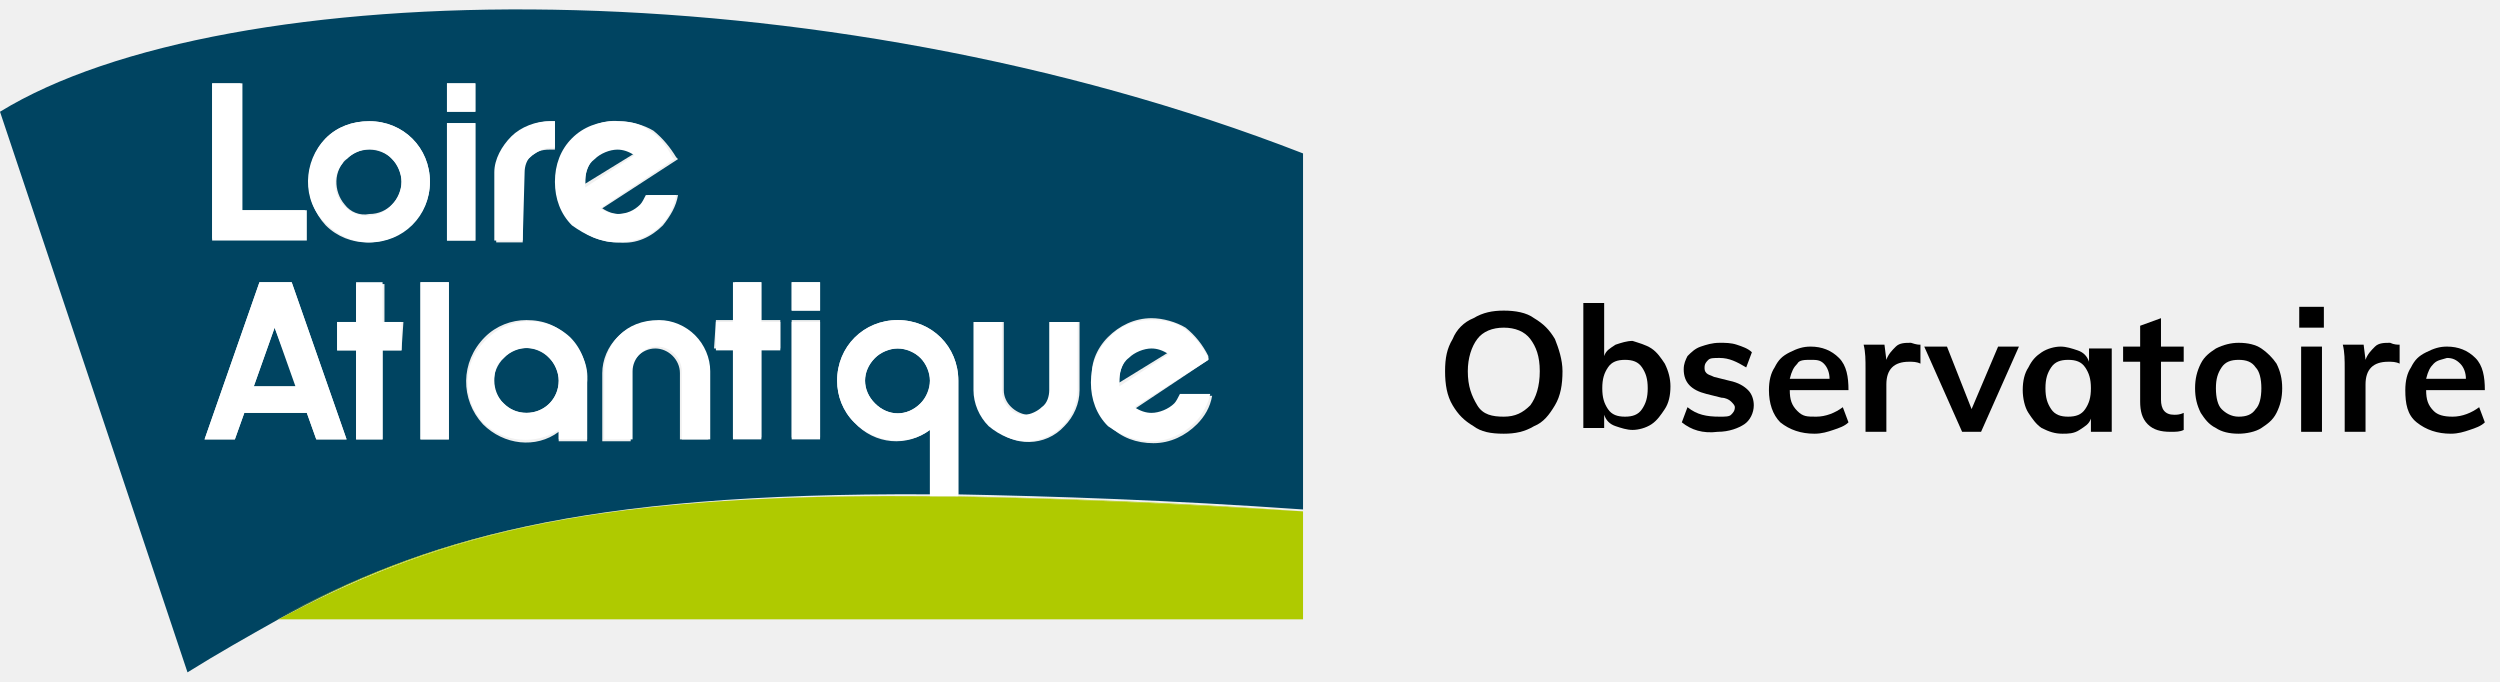
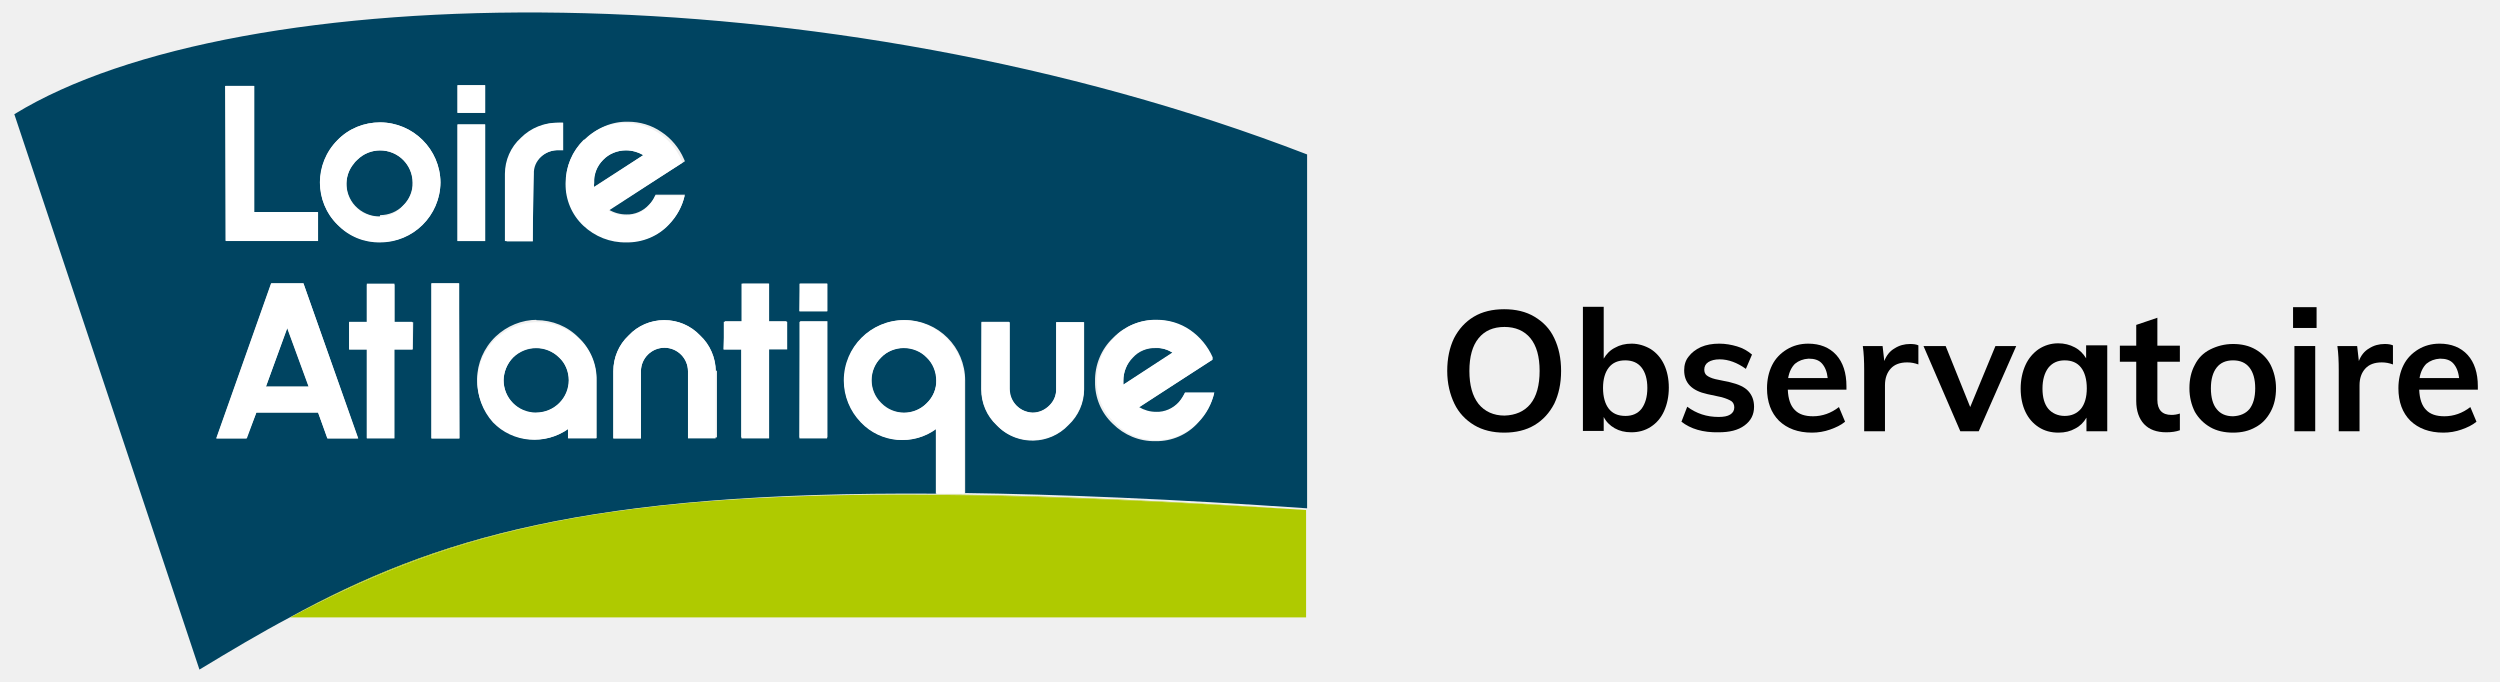
- <svg xmlns="http://www.w3.org/2000/svg" version="1.1" id="calques" x="0px" y="0px" viewBox="0 0 132 36" style="enable-background:new 0 0 132 36;" xml:space="preserve">
+ <svg xmlns="http://www.w3.org/2000/svg" version="1.1" id="calques" x="0px" y="0px" viewBox="0 0 733.3 200" style="enable-background:new 0 0 733.3 200;" xml:space="preserve">
  <style type="text/css">
	.st0{enable-background:new    ;}
	.st1{fill:#004461;}
	.st2{fill:#AFCA00;}
	.st3{fill:#FFFFFF;}
</style>
  <g id="Handicap">
    <g class="st0">
-       <path d="M77.8,22.5c-0.5-0.3-0.8-0.6-1.1-1.1s-0.4-1.1-0.4-1.8c0-0.7,0.1-1.2,0.4-1.7c0.2-0.5,0.6-0.9,1.1-1.1    c0.5-0.3,1-0.4,1.6-0.4s1.2,0.1,1.6,0.4c0.5,0.3,0.8,0.6,1.1,1.1c0.2,0.5,0.4,1.1,0.4,1.7c0,0.7-0.1,1.3-0.4,1.8s-0.6,0.9-1.1,1.1    c-0.5,0.3-1,0.4-1.6,0.4C78.7,22.9,78.2,22.8,77.8,22.5z M80.8,21.4c0.3-0.4,0.5-1,0.5-1.8c0-0.8-0.2-1.3-0.5-1.7    c-0.3-0.4-0.8-0.6-1.4-0.6c-0.6,0-1.1,0.2-1.4,0.6s-0.5,1-0.5,1.7c0,0.8,0.2,1.3,0.5,1.8s0.8,0.6,1.4,0.6    C80,22,80.4,21.8,80.8,21.4z" />
-       <path d="M87.2,18.4c0.3,0.2,0.5,0.5,0.7,0.8c0.2,0.4,0.3,0.8,0.3,1.2c0,0.5-0.1,0.9-0.3,1.2s-0.4,0.6-0.7,0.8    c-0.3,0.2-0.7,0.3-1,0.3c-0.3,0-0.6-0.1-0.9-0.2s-0.5-0.3-0.6-0.6v0.7h-1.1v-6.6h1.1v2.8c0.1-0.3,0.3-0.4,0.6-0.6    c0.3-0.1,0.6-0.2,0.9-0.2C86.5,18.1,86.9,18.2,87.2,18.4z M86.7,21.6c0.2-0.3,0.3-0.6,0.3-1.1c0-0.5-0.1-0.8-0.3-1.1    c-0.2-0.3-0.5-0.4-0.9-0.4s-0.7,0.1-0.9,0.4c-0.2,0.3-0.3,0.6-0.3,1.1c0,0.5,0.1,0.8,0.3,1.1c0.2,0.3,0.5,0.4,0.9,0.4    C86.2,22,86.5,21.9,86.7,21.6z" />
-       <path d="M88.8,22.3l0.3-0.8c0.5,0.4,1,0.5,1.7,0.5c0.3,0,0.5,0,0.6-0.1c0.1-0.1,0.2-0.2,0.2-0.4c0-0.1-0.1-0.2-0.2-0.3    c-0.1-0.1-0.3-0.2-0.5-0.2l-0.8-0.2c-0.8-0.2-1.2-0.6-1.2-1.3c0-0.3,0.1-0.5,0.2-0.7c0.2-0.2,0.4-0.4,0.7-0.5    c0.3-0.1,0.6-0.2,1-0.2c0.3,0,0.6,0,0.9,0.1c0.3,0.1,0.6,0.2,0.8,0.4l-0.3,0.8c-0.5-0.3-0.9-0.5-1.4-0.5c-0.3,0-0.5,0-0.6,0.1    c-0.1,0.1-0.2,0.2-0.2,0.4c0,0.1,0,0.2,0.1,0.3s0.2,0.1,0.4,0.2l0.8,0.2c0.5,0.1,0.8,0.3,1,0.5s0.3,0.5,0.3,0.8    c0,0.4-0.2,0.8-0.5,1s-0.8,0.4-1.4,0.4C89.9,22.9,89.3,22.7,88.8,22.3z" />
-       <path d="M97.6,20.6h-3.1c0,0.5,0.1,0.8,0.4,1.1s0.5,0.3,1,0.3c0.5,0,1-0.2,1.4-0.5l0.3,0.8c-0.2,0.2-0.5,0.3-0.8,0.4    c-0.3,0.1-0.6,0.2-1,0.2c-0.7,0-1.3-0.2-1.8-0.6c-0.4-0.4-0.6-1-0.6-1.7c0-0.5,0.1-0.9,0.3-1.2c0.2-0.4,0.4-0.6,0.8-0.8    s0.7-0.3,1.1-0.3c0.6,0,1.1,0.2,1.5,0.6c0.4,0.4,0.5,1,0.5,1.7V20.6z M94.9,19.2c-0.2,0.2-0.3,0.4-0.4,0.8h2.1    c0-0.3-0.1-0.6-0.3-0.8C96.1,19,95.9,19,95.6,19S95,19,94.9,19.2z" />
+       <path d="M432.4,124.7c-2.5-1.5-4.5-3.6-5.8-6.3s-2.1-5.9-2.1-9.6c0-3.7,0.7-6.9,2-9.6c1.4-2.7,3.3-4.8,5.8-6.3    c2.5-1.5,5.5-2.2,8.9-2.2c3.4,0,6.4,0.7,8.9,2.2c2.5,1.5,4.5,3.5,5.8,6.3c1.3,2.7,2,5.9,2,9.6c0,3.7-0.7,6.9-2,9.6    c-1.4,2.7-3.3,4.8-5.8,6.3c-2.5,1.5-5.5,2.2-8.9,2.2C437.9,126.9,434.9,126.2,432.4,124.7z M448.9,118.5c1.8-2.2,2.7-5.5,2.7-9.7    c0-4.2-0.9-7.4-2.7-9.6c-1.8-2.2-4.4-3.3-7.6-3.3c-3.3,0-5.8,1.1-7.6,3.3c-1.8,2.2-2.7,5.4-2.7,9.6c0,4.2,0.9,7.4,2.7,9.7    c1.8,2.2,4.4,3.4,7.6,3.4C444.5,121.8,447.1,120.7,448.9,118.5z" />
+       <path d="M484.2,102.4c1.7,1.1,3,2.6,3.9,4.5c0.9,1.9,1.4,4.2,1.4,6.8s-0.5,4.9-1.4,6.9c-0.9,2-2.2,3.5-3.9,4.6    c-1.7,1.1-3.6,1.6-5.7,1.6c-1.9,0-3.5-0.4-4.9-1.2c-1.4-0.8-2.5-1.9-3.2-3.3v4.1h-6.1V90h6.1v15.2c0.8-1.4,1.9-2.5,3.3-3.2    c1.4-0.8,3-1.2,4.9-1.2C480.6,100.8,482.5,101.4,484.2,102.4z M481.5,119.9c1.1-1.5,1.7-3.5,1.7-6.1c0-2.6-0.6-4.6-1.7-6    s-2.7-2.1-4.8-2.1c-2.1,0-3.7,0.7-4.8,2.1c-1.1,1.4-1.7,3.4-1.7,6c0,2.6,0.6,4.7,1.7,6.1s2.7,2.1,4.9,2.1    C478.8,122,480.4,121.3,481.5,119.9z" />
+       <path d="M493.2,123.7l1.7-4.4c2.7,2,5.7,3,9.2,3c1.5,0,2.6-0.2,3.4-0.7c0.8-0.5,1.2-1.2,1.2-2.1c0-0.8-0.3-1.4-0.8-1.8    c-0.6-0.4-1.5-0.8-2.9-1.2l-4.2-0.9c-4.6-1-6.8-3.3-6.8-7c0-1.5,0.4-2.9,1.3-4c0.9-1.2,2.1-2.1,3.6-2.8c1.6-0.7,3.4-1,5.4-1    c1.8,0,3.5,0.3,5.2,0.8c1.7,0.5,3.1,1.3,4.4,2.4l-1.8,4.2c-2.5-1.8-5.1-2.8-7.7-2.8c-1.4,0-2.5,0.3-3.3,0.8    c-0.8,0.5-1.2,1.3-1.2,2.2c0,0.7,0.2,1.3,0.7,1.7c0.5,0.4,1.3,0.8,2.5,1.1l4.3,0.9c2.5,0.6,4.3,1.4,5.4,2.6    c1.1,1.2,1.7,2.7,1.7,4.6c0,2.3-0.9,4.1-2.8,5.5c-1.9,1.4-4.4,2-7.6,2C499.5,126.9,495.9,125.8,493.2,123.7z" />
+       <path d="M541.6,114.3h-17.2c0.1,2.7,0.8,4.7,2,5.9c1.2,1.3,3,1.9,5.4,1.9c2.7,0,5.3-0.9,7.6-2.7l1.8,4.3c-1.2,1-2.7,1.7-4.4,2.3    c-1.7,0.6-3.5,0.9-5.3,0.9c-4.1,0-7.3-1.2-9.7-3.5c-2.3-2.3-3.5-5.5-3.5-9.5c0-2.5,0.5-4.8,1.5-6.8c1-2,2.5-3.5,4.3-4.6    c1.8-1.1,3.9-1.7,6.3-1.7c3.4,0,6.2,1.1,8.2,3.3c2,2.2,3,5.3,3,9.2V114.3z M526.5,106.7c-1,1-1.7,2.4-2,4.2h11.6    c-0.2-1.9-0.8-3.3-1.7-4.3c-0.9-1-2.2-1.4-3.9-1.4C528.9,105.3,527.6,105.8,526.5,106.7z" />
    </g>
    <g class="st0">
-       <path d="M101.4,18.2l0,1c-0.2-0.1-0.4-0.1-0.6-0.1c-0.4,0-0.7,0.1-0.9,0.3c-0.2,0.2-0.3,0.5-0.3,0.9v2.5h-1.1v-3.3    c0-0.5,0-0.9-0.1-1.3h1.1l0.1,0.8c0.1-0.3,0.3-0.5,0.5-0.7c0.2-0.2,0.5-0.2,0.8-0.2C101.2,18.2,101.3,18.2,101.4,18.2z" />
+       <path d="M562.7,101.3l0,5.6c-1.1-0.4-2.1-0.6-3.3-0.6c-2.1,0-3.7,0.6-4.8,1.8c-1.1,1.2-1.7,2.8-1.7,4.9v13.5h-6.1v-17.9    c0-2.6-0.1-5-0.4-7.1h5.8l0.5,4.4c0.6-1.6,1.6-2.9,3-3.7c1.4-0.9,2.9-1.3,4.6-1.3C561.2,100.9,562.1,101,562.7,101.3z" />
    </g>
    <g class="st0">
-       <path d="M105.5,18.3h1.1l-2,4.5h-1l-2-4.5h1.2l1.3,3.3L105.5,18.3z" />
+       <path d="M585.3,101.5h6.1l-11,25H575l-10.8-25h6.5l7.2,17.9L585.3,101.5z" />
    </g>
    <g class="st0">
-       <path d="M111.5,18.3v4.5h-1.1v-0.7c-0.1,0.3-0.3,0.4-0.6,0.6s-0.6,0.2-0.9,0.2c-0.4,0-0.7-0.1-1.1-0.3c-0.3-0.2-0.5-0.5-0.7-0.8    s-0.3-0.8-0.3-1.2c0-0.5,0.1-0.9,0.3-1.2c0.2-0.4,0.4-0.6,0.7-0.8c0.3-0.2,0.7-0.3,1-0.3c0.3,0,0.6,0.1,0.9,0.2    c0.3,0.1,0.5,0.3,0.6,0.6v-0.7H111.5z M110.1,21.6c0.2-0.3,0.3-0.6,0.3-1.1c0-0.5-0.1-0.8-0.3-1.1c-0.2-0.3-0.5-0.4-0.9-0.4    c-0.4,0-0.7,0.1-0.9,0.4c-0.2,0.3-0.3,0.6-0.3,1.1c0,0.5,0.1,0.8,0.3,1.1c0.2,0.3,0.5,0.4,0.9,0.4C109.6,22,109.9,21.9,110.1,21.6    z" />
-       <path d="M114.1,19.1v2c0,0.5,0.2,0.8,0.7,0.8c0.1,0,0.3,0,0.5-0.1v0.9c-0.2,0.1-0.4,0.1-0.7,0.1c-0.5,0-0.9-0.1-1.2-0.4    c-0.3-0.3-0.4-0.7-0.4-1.2v-2.1h-0.9v-0.8h0.9v-1.1l1.1-0.4v1.5h1.2v0.8H114.1z" />
-       <path d="M117,22.6c-0.4-0.2-0.6-0.5-0.8-0.8c-0.2-0.4-0.3-0.8-0.3-1.3s0.1-0.9,0.3-1.3c0.2-0.4,0.5-0.6,0.8-0.8    c0.4-0.2,0.8-0.3,1.2-0.3c0.5,0,0.9,0.1,1.2,0.3c0.3,0.2,0.6,0.5,0.8,0.8c0.2,0.4,0.3,0.8,0.3,1.3s-0.1,0.9-0.3,1.3    c-0.2,0.4-0.5,0.6-0.8,0.8c-0.3,0.2-0.8,0.3-1.2,0.3C117.7,22.9,117.3,22.8,117,22.6z M119.1,21.6c0.2-0.2,0.3-0.6,0.3-1.1    c0-0.5-0.1-0.9-0.3-1.1c-0.2-0.3-0.5-0.4-0.9-0.4c-0.4,0-0.7,0.1-0.9,0.4c-0.2,0.3-0.3,0.6-0.3,1.1c0,0.5,0.1,0.9,0.3,1.1    c0.2,0.2,0.5,0.4,0.9,0.4C118.6,22,118.9,21.9,119.1,21.6z" />
-       <path d="M121.4,16.2h1.3v1.1h-1.3V16.2z M121.5,22.8v-4.5h1.1v4.5H121.5z" />
+       <path d="M618.1,101.5v25H612v-4c-0.8,1.4-1.9,2.5-3.3,3.2c-1.4,0.8-3,1.2-4.9,1.2c-2.2,0-4.1-0.5-5.8-1.6c-1.7-1.1-3-2.6-3.9-4.5    c-0.9-1.9-1.4-4.2-1.4-6.8s0.5-4.9,1.4-6.9c0.9-2,2.3-3.6,3.9-4.7c1.7-1.1,3.6-1.7,5.7-1.7c1.8,0,3.4,0.4,4.9,1.2s2.5,1.9,3.3,3.2    v-3.8H618.1z M610.4,119.9c1.1-1.4,1.7-3.4,1.7-6c0-2.6-0.6-4.7-1.7-6.1c-1.1-1.4-2.7-2.1-4.8-2.1c-2,0-3.6,0.7-4.8,2.2    c-1.1,1.5-1.7,3.5-1.7,6.1c0,2.6,0.6,4.6,1.7,5.9s2.8,2.1,4.8,2.1C607.6,122,609.2,121.3,610.4,119.9z" />
+       <path d="M632.8,106.1v11.2c0,2.9,1.4,4.4,4.1,4.4c0.8,0,1.6-0.1,2.5-0.4v4.9c-1.1,0.4-2.4,0.6-4,0.6c-2.8,0-5-0.8-6.5-2.4    c-1.5-1.6-2.3-3.9-2.3-6.8v-11.5h-4.8v-4.7h4.8v-6.1l6.2-2.1v8.2h6.6v4.7H632.8z" />
+       <path d="M648.3,125.3c-1.9-1.1-3.4-2.6-4.5-4.5c-1-2-1.6-4.3-1.6-6.9c0-2.6,0.5-4.9,1.6-6.9c1-2,2.5-3.5,4.5-4.5s4.2-1.6,6.7-1.6    c2.5,0,4.7,0.5,6.6,1.6s3.4,2.6,4.4,4.5c1,2,1.6,4.3,1.6,6.9c0,2.6-0.5,4.9-1.6,6.9s-2.5,3.5-4.4,4.5c-1.9,1.1-4.1,1.6-6.6,1.6    C652.5,126.9,650.2,126.4,648.3,125.3z M659.8,120c1.1-1.4,1.7-3.4,1.7-6.1c0-2.7-0.6-4.7-1.7-6.1c-1.1-1.4-2.7-2.1-4.8-2.1    c-2.1,0-3.7,0.7-4.8,2.1c-1.1,1.4-1.7,3.4-1.7,6.1c0,2.7,0.6,4.8,1.7,6.1c1.1,1.4,2.7,2.1,4.8,2.1    C657.1,122,658.7,121.3,659.8,120z" />
+       <path d="M672.6,90.1h6.9v6.1h-6.9V90.1z M673,126.5v-25h6.1v25H673z" />
    </g>
    <g class="st0">
-       <path d="M126.7,18.2l0,1c-0.2-0.1-0.4-0.1-0.6-0.1c-0.4,0-0.7,0.1-0.9,0.3c-0.2,0.2-0.3,0.5-0.3,0.9v2.5h-1.1v-3.3    c0-0.5,0-0.9-0.1-1.3h1.1l0.1,0.8c0.1-0.3,0.3-0.5,0.5-0.7s0.5-0.2,0.8-0.2C126.4,18.2,126.6,18.2,126.7,18.2z" />
+       <path d="M701.9,101.3l0,5.6c-1.1-0.4-2.1-0.6-3.3-0.6c-2.1,0-3.7,0.6-4.8,1.8c-1.1,1.2-1.7,2.8-1.7,4.9v13.5h-6.1v-17.9    c0-2.6-0.1-5-0.4-7.1h5.8l0.5,4.4c0.6-1.6,1.6-2.9,3-3.7c1.4-0.9,2.9-1.3,4.6-1.3C700.4,100.9,701.2,101,701.9,101.3z" />
    </g>
    <g class="st0">
-       <path d="M131.2,20.6h-3.1c0,0.5,0.1,0.8,0.4,1.1c0.2,0.2,0.5,0.3,1,0.3c0.5,0,1-0.2,1.4-0.5l0.3,0.8c-0.2,0.2-0.5,0.3-0.8,0.4    c-0.3,0.1-0.6,0.2-1,0.2c-0.7,0-1.3-0.2-1.8-0.6s-0.6-1-0.6-1.7c0-0.5,0.1-0.9,0.3-1.2c0.2-0.4,0.4-0.6,0.8-0.8s0.7-0.3,1.1-0.3    c0.6,0,1.1,0.2,1.5,0.6c0.4,0.4,0.5,1,0.5,1.7V20.6z M128.5,19.2c-0.2,0.2-0.3,0.4-0.4,0.8h2.1c0-0.3-0.1-0.6-0.3-0.8    s-0.4-0.3-0.7-0.3C128.9,19,128.7,19,128.5,19.2z" />
+       <path d="M726.8,114.3h-17.2c0.1,2.7,0.8,4.7,2,5.9c1.2,1.3,3,1.9,5.4,1.9c2.7,0,5.3-0.9,7.6-2.7l1.8,4.3c-1.2,1-2.7,1.7-4.4,2.3    c-1.7,0.6-3.5,0.9-5.3,0.9c-4.1,0-7.3-1.2-9.7-3.5c-2.3-2.3-3.5-5.5-3.5-9.5c0-2.5,0.5-4.8,1.5-6.8c1-2,2.5-3.5,4.3-4.6    c1.8-1.1,3.9-1.7,6.3-1.7c3.4,0,6.2,1.1,8.2,3.3c2,2.2,3,5.3,3,9.2V114.3z M711.7,106.7c-1,1-1.7,2.4-2,4.2h11.6    c-0.2-1.9-0.8-3.3-1.7-4.3c-0.9-1-2.2-1.4-3.9-1.4C714.1,105.3,712.8,105.8,711.7,106.7z" />
    </g>
  </g>
-   <path class="st1" d="M33.5,8.1c-0.3-0.2-0.6-0.3-0.9-0.3c-0.5,0-0.9,0.2-1.2,0.5c-0.3,0.3-0.5,0.8-0.5,1.2c0,0.1,0,0.1,0,0.2  L33.5,8.1z" />
-   <path class="st1" d="M61.7,18.6c-0.3-0.2-0.6-0.3-0.9-0.3c-0.5,0-0.9,0.2-1.2,0.5c-0.3,0.3-0.5,0.8-0.5,1.2c0,0.1,0,0.1,0,0.2  L61.7,18.6z" />
-   <path class="st1" d="M19.5,11.3c0.5,0,0.9-0.2,1.2-0.5c0.3-0.3,0.5-0.8,0.5-1.2c0-1-0.8-1.7-1.7-1.7c-0.5,0-0.9,0.2-1.2,0.5  c-0.7,0.6-0.7,1.7-0.1,2.4C18.5,11.2,19,11.4,19.5,11.3L19.5,11.3z" />
-   <path class="st1" d="M47.4,18.4c-0.5,0-0.9,0.2-1.2,0.5c-0.7,0.7-0.7,1.7,0,2.4c0,0,0,0,0,0c0.7,0.7,1.7,0.7,2.4,0c0,0,0,0,0,0  c0.3-0.3,0.5-0.8,0.5-1.2c0-0.5-0.2-0.9-0.5-1.2C48.3,18.6,47.8,18.4,47.4,18.4z" />
-   <path class="st1" d="M27.8,21.8c1,0,1.7-0.8,1.7-1.7c0-0.5-0.2-0.9-0.5-1.2c-0.7-0.7-1.8-0.7-2.4,0c0,0,0,0,0,0  c-0.7,0.7-0.7,1.8,0,2.4C26.9,21.6,27.3,21.8,27.8,21.8L27.8,21.8z" />
-   <path class="st1" d="M49.1,26.1v-3.4c-1.2,0.9-2.9,0.8-4-0.4c-0.6-0.6-0.9-1.4-0.9-2.2c0-1.8,1.4-3.2,3.2-3.2c1.8,0,3.2,1.4,3.2,3.2  v6h-0.2c5.2,0.1,11.3,0.3,18.4,0.8V8.1C43.1-1.9,11.9-1.4,0,5.9l9.9,29.6c1.6-1,3.2-1.9,4.8-2.8l0,0C22.4,28.5,30.5,26,49.1,26.1z   M58.5,17.8c0.6-0.6,1.4-1,2.3-1c0.6,0,1.3,0.2,1.8,0.5c0.5,0.4,0.9,0.9,1.2,1.5V19l-3.9,2.6c0.3,0.2,0.6,0.3,0.9,0.3  c0.5,0,0.9-0.2,1.3-0.5c0.1-0.2,0.2-0.3,0.3-0.5h1.6c-0.1,0.6-0.4,1.1-0.8,1.5c-0.6,0.6-1.4,1-2.3,1c-0.9,0-1.7-0.3-2.3-0.9  c-0.6-0.6-1-1.4-0.9-2.3C57.5,19.3,57.9,18.4,58.5,17.8z M51.5,17H53v3.6c0,0.7,0.6,1.2,1.2,1.3c0.3,0,0.7-0.1,0.9-0.4  c0.2-0.2,0.4-0.5,0.4-0.9V17H57v3.6c0,0.7-0.3,1.4-0.8,1.9c-1,1.1-2.7,1.1-3.7,0.1c0,0-0.1-0.1-0.1-0.1c-0.5-0.5-0.8-1.2-0.8-1.9  L51.5,17z M21.2,18.5h-1v4.7h-1.4v-4.7h-1V17h1v-2h1.5v2h1L21.2,18.5z M23.7,23.2h-1.5v-8.3h1.5L23.7,23.2z M41.8,14.9h1.5v1.5h-1.5  L41.8,14.9z M41.8,16.9h1.5v6.2h-1.5L41.8,16.9z M37.8,16.9h1v-2h1.4v2h1v1.5h-1v4.7h-1.5v-4.7h-1L37.8,16.9z M37.4,19.6v3.6h-1.5  v-3.5c0-0.7-0.6-1.3-1.3-1.3c-0.7,0-1.3,0.6-1.3,1.3l0,0v3.6h-1.5v-3.6c0-0.7,0.3-1.4,0.8-1.9c0.5-0.5,1.2-0.8,1.9-0.8  c0.7,0,1.4,0.3,1.9,0.8C37.1,18.2,37.4,18.9,37.4,19.6L37.4,19.6z M30.4,7.3c0.6-0.6,1.4-1,2.3-0.9c0.6,0,1.3,0.2,1.8,0.5  c0.5,0.4,0.9,0.9,1.2,1.4l0.1,0.1l-4,2.6c0.3,0.2,0.6,0.3,0.9,0.3c0.5,0,0.9-0.2,1.2-0.5c0.1-0.2,0.3-0.3,0.3-0.5h1.6  c-0.1,0.6-0.4,1.1-0.8,1.6c-0.6,0.6-1.4,1-2.3,0.9c-0.9,0-1.7-0.3-2.3-0.9c-0.6-0.6-1-1.4-0.9-2.3c0-0.8,0.3-1.6,0.9-2.2L30.4,7.3z   M26.2,9.1c0-0.7,0.3-1.4,0.9-1.9c0.5-0.5,1.3-0.8,2-0.8h0.2v1.5H29c-0.4,0-0.7,0.1-1,0.4c-0.3,0.2-0.4,0.6-0.4,0.9v3.6h-1.4V9.1z   M27.8,16.9c0.9,0,1.7,0.3,2.3,1c0.6,0.6,1,1.4,0.9,2.3v3.1h-1.5v-0.5c-1.2,0.9-2.9,0.7-4-0.4c-1.2-1.3-1.2-3.3,0.1-4.6  C26.2,17.2,27,16.9,27.8,16.9L27.8,16.9z M23.6,4.4h1.5v1.5h-1.5V4.4z M23.6,6.5h1.5v6.2h-1.5V6.5z M17.2,7.3  c0.6-0.6,1.4-0.9,2.3-0.9c1.8,0,3.2,1.4,3.2,3.2c0,1.8-1.5,3.2-3.3,3.2c-0.8,0-1.6-0.3-2.2-0.9C16,10.6,16,8.6,17.2,7.3  C17.2,7.3,17.2,7.3,17.2,7.3z M11.2,4.4h1.5v6.7h3.4v1.5h-4.9L11.2,4.4z M12.4,23.2h-1.6l2.9-8.3h1.7l2.9,8.3h-1.6l-0.5-1.4h-3.3  L12.4,23.2z" />
-   <polygon class="st1" points="13.4,20.4 15.7,20.4 14.5,17.3 " />
-   <path class="st2" d="M14.7,32.7h54.1V27C37.5,25.1,26.5,26.4,14.7,32.7z" />
-   <path class="st2" d="M68.9,27L68.9,27z" />
-   <path class="st2" d="M68.8,27L68.8,27c-7.1-0.5-13.2-0.7-18.4-0.8h-1.3c-18.6-0.2-26.7,2.3-34.5,6.5l0,0  C26.5,26.4,37.5,25.1,68.8,27z" />
-   <path class="st3" d="M19.5,12.8c1.8,0,3.2-1.4,3.2-3.2c0-1.8-1.4-3.2-3.2-3.2c-0.9,0-1.7,0.3-2.3,0.9c-1.2,1.2-1.3,3.3,0,4.5  c0,0,0,0,0,0C17.8,12.4,18.6,12.8,19.5,12.8z M18.3,8.4c0.7-0.7,1.8-0.7,2.4,0c0.3,0.3,0.5,0.8,0.5,1.2c0,0.5-0.2,0.9-0.5,1.2  c-0.6,0.7-1.7,0.8-2.4,0.2c-0.7-0.6-0.8-1.7-0.2-2.4C18.1,8.5,18.2,8.4,18.3,8.4z" />
-   <rect x="23.6" y="6.5" class="st3" width="1.5" height="6.2" />
-   <path class="st3" d="M27.7,9.1c0-0.3,0.1-0.7,0.4-0.9c0.3-0.2,0.6-0.4,1-0.4h0.2V6.4H29c-0.7,0-1.5,0.3-2,0.8  c-0.5,0.5-0.9,1.2-0.9,1.9v3.6h1.5L27.7,9.1z" />
-   <polygon class="st3" points="20.2,14.9 18.8,14.9 18.8,17 17.8,17 17.8,18.5 18.8,18.5 18.8,23.2 20.2,23.2 20.2,18.5 21.2,18.5   21.2,17 20.2,17 " />
-   <rect x="22.2" y="14.9" class="st3" width="1.5" height="8.3" />
-   <path class="st3" d="M25.5,22.3c1.1,1.1,2.8,1.2,4,0.4v0.5H31v-3.1c0-0.9-0.3-1.7-0.9-2.3c-1.3-1.2-3.3-1.1-4.5,0.2  C24.4,19.2,24.4,21.1,25.5,22.3z M26.6,18.9c0.7-0.7,1.8-0.7,2.4,0c0,0,0,0,0,0c0.3,0.3,0.5,0.8,0.5,1.2c0,1-0.8,1.7-1.7,1.7  c-1,0-1.7-0.8-1.7-1.7C26.1,19.6,26.2,19.2,26.6,18.9z" />
-   <path class="st3" d="M32.7,17.7c-0.5,0.5-0.8,1.2-0.8,1.9v3.6h1.5v-3.6c0-0.7,0.6-1.3,1.3-1.3c0.7,0,1.3,0.6,1.3,1.3l0,0v3.6h1.5  v-3.6c0-0.7-0.3-1.4-0.8-1.9c-0.5-0.5-1.2-0.8-1.9-0.8C33.9,16.9,33.2,17.2,32.7,17.7z" />
-   <polygon class="st3" points="38.7,23.2 40.2,23.2 40.2,18.5 41.2,18.5 41.2,17 40.2,17 40.2,14.9 38.7,14.9 38.7,17 37.8,17   37.8,18.5 38.7,18.5 " />
-   <rect x="41.8" y="17" class="st3" width="1.5" height="6.2" />
-   <rect x="41.8" y="14.9" class="st3" width="1.5" height="1.5" />
-   <path class="st3" d="M50.6,20.1c0-1.8-1.4-3.2-3.2-3.2c-1.8,0-3.2,1.4-3.2,3.2c0,0.8,0.3,1.6,0.9,2.2c1.1,1.1,2.8,1.3,4,0.4v3.5h1.5  V20.1z M48.6,21.3c-0.7,0.7-1.7,0.7-2.4,0c0,0,0,0,0,0c-0.7-0.7-0.7-1.7,0-2.4c0,0,0,0,0,0c0.3-0.3,0.8-0.5,1.2-0.5  c0.5,0,0.9,0.2,1.2,0.5c0.3,0.3,0.5,0.8,0.5,1.2C49.1,20.6,48.9,21,48.6,21.3L48.6,21.3z" />
-   <path class="st3" d="M49.1,26.1L49.1,26.1z" />
-   <path class="st3" d="M54.2,23.3c0.7,0,1.4-0.3,1.9-0.8c0.5-0.5,0.8-1.2,0.8-1.9V17h-1.5v3.6c0,0.3-0.1,0.7-0.4,0.9  c-0.2,0.2-0.6,0.4-0.9,0.4c-0.7,0-1.2-0.6-1.2-1.3V17h-1.5v3.6c0,0.7,0.3,1.4,0.8,1.9C52.8,23,53.5,23.3,54.2,23.3z" />
-   <path class="st3" d="M32.6,12.8c0.9,0,1.7-0.3,2.3-0.9c0.4-0.4,0.7-1,0.8-1.6h-1.6c-0.1,0.2-0.2,0.4-0.3,0.5  c-0.3,0.3-0.7,0.5-1.2,0.5c-0.3,0-0.6-0.1-0.9-0.3l3.9-2.6l-0.1-0.1c-0.3-0.6-0.7-1.1-1.2-1.4c-0.5-0.4-1.1-0.5-1.8-0.5  c-0.9,0-1.7,0.3-2.3,0.9c-0.6,0.6-0.9,1.4-0.9,2.3c0,0.9,0.3,1.7,0.9,2.3C30.9,12.4,31.7,12.8,32.6,12.8z M31.4,8.4  c0.3-0.3,0.8-0.5,1.2-0.5c0.3,0,0.6,0.1,0.9,0.3l-2.6,1.7c0-0.1,0-0.1,0-0.2C30.9,9.1,31,8.7,31.4,8.4z" />
-   <path class="st3" d="M60.8,23.3c0.9,0,1.7-0.4,2.3-1c0.4-0.4,0.7-1,0.8-1.5h-1.6c-0.1,0.2-0.2,0.4-0.3,0.5c-0.3,0.3-0.8,0.5-1.2,0.5  c-0.3,0-0.6-0.1-0.9-0.3l3.9-2.5v-0.1c-0.3-0.6-0.7-1.1-1.2-1.5c-0.5-0.4-1.1-0.5-1.8-0.5c-0.9,0-1.7,0.3-2.3,1  c-0.6,0.6-0.9,1.4-0.9,2.3c0,0.9,0.3,1.7,0.9,2.3C59.2,23,60,23.3,60.8,23.3z M59.6,18.9c0.3-0.3,0.8-0.5,1.2-0.5  c0.3,0,0.6,0.1,0.9,0.3l-2.6,1.7c0-0.1,0-0.1,0-0.2C59.1,19.7,59.2,19.2,59.6,18.9z" />
-   <polygon class="st3" points="16.2,11.1 12.8,11.1 12.8,4.4 11.2,4.4 11.2,12.7 16.2,12.7 " />
-   <path class="st3" d="M16.7,23.2h1.6l-2.9-8.3h-1.7l-2.9,8.3h1.6l0.5-1.4h3.3L16.7,23.2z M13.4,20.4l1.1-3.1l1.1,3.1L13.4,20.4z" />
-   <rect x="23.6" y="4.4" class="st3" width="1.5" height="1.5" />
+   <path class="st1" d="M188.7,45.5c-1.5-0.9-3.3-1.4-5.1-1.4c-2.5,0-5,1-6.7,2.8c-1.8,1.8-2.8,4.2-2.8,6.8c-0.1,0.4-0.1,0.8,0,1.2  L188.7,45.5z" />
+   <path class="st1" d="M344,103.5c-1.5-1-3.2-1.5-5-1.4c-2.5-0.1-5,0.9-6.7,2.8c-1.8,1.8-2.8,4.2-2.8,6.8c0,0.4,0,0.8,0,1.2L344,103.5  z" />
+   <path class="st1" d="M111.5,63.1c2.5,0,5-1,6.7-2.8c1.8-1.7,2.9-4.2,2.8-6.7c0-5.3-4.3-9.5-9.6-9.5c-2.5,0-4.9,1-6.7,2.8  c-3.9,3.6-4.1,9.6-0.5,13.5c1.9,2,4.5,3.1,7.2,3.1L111.5,63.1z" />
+   <path class="st1" d="M265.2,102c-2.5,0-5,1-6.7,2.8c-3.7,3.6-3.8,9.6-0.1,13.3c0,0,0.1,0.1,0.1,0.1c3.6,3.7,9.6,3.8,13.3,0.1  c0,0,0.1-0.1,0.1-0.1c1.8-1.8,2.8-4.2,2.8-6.7c0-2.5-1-5-2.8-6.7C270.1,103,267.7,102,265.2,102z" />
+   <path class="st1" d="M157.3,121.1c5.3,0,9.6-4.3,9.6-9.5c0-2.5-1-5-2.9-6.7c-3.7-3.7-9.7-3.7-13.5,0c0,0,0,0,0,0  c-3.7,3.7-3.7,9.8,0,13.5c1.8,1.8,4.2,2.8,6.7,2.8H157.3z" />
+   <path class="st1" d="M274.7,144.8v-19c-6.8,5-16.2,4.1-22-1.9c-3.2-3.3-5.1-7.7-5-12.3c0-9.8,7.9-17.7,17.7-17.7  c9.8,0,17.7,7.9,17.7,17.7v33h-1c28.9,0.4,62.2,1.8,101.3,4.5V45.3C241.4-9.5,69.8-6.8,4.2,33.5l54.3,162.9  c9.1-5.5,17.8-10.7,26.5-15.3l0,0C127.7,157.9,172.2,144.1,274.7,144.8z M326.5,99.1c3.3-3.4,7.8-5.3,12.5-5.2c3.5,0,6.9,1,9.8,3  c2.9,2,5.2,4.8,6.6,8v0.7l-21.6,14.1c1.5,0.9,3.2,1.4,5,1.4c2.6,0.1,5.1-1,6.9-2.9c0.7-0.8,1.4-1.8,1.8-2.8h8.6  c-0.7,3.2-2.3,6.1-4.6,8.5c-3.2,3.6-7.8,5.6-12.6,5.5c-4.7,0.1-9.2-1.8-12.5-5.1c-3.4-3.2-5.3-7.7-5.2-12.4  C321.1,107.1,323,102.4,326.5,99.1z M287.9,94.4h8.1v19.7c0.1,3.8,3.1,6.8,6.9,6.9c1.9,0,3.6-0.8,4.9-2.1c1.3-1.3,2.1-3,2-4.8V94.5  h8.2v19.7c0,4-1.7,7.8-4.6,10.5c-5.5,5.8-14.7,6.1-20.5,0.6c-0.2-0.2-0.4-0.4-0.6-0.6c-2.9-2.7-4.5-6.5-4.5-10.5L287.9,94.4z   M121.1,102.5h-5.5v26h-8v-26h-5.2v-8h5.2v-11h8.1v11h5.5L121.1,102.5z M134.8,128.6h-8.3V83.1h8.1L134.8,128.6z M234.7,83.2h8v8.1  h-8.2L234.7,83.2z M234.7,94.2h8v34.1h-8.2L234.7,94.2z M212.6,94.2h5.2v-11h7.7v11h5.2v8.1h-5.2v26h-8.1v-25.8h-5.2L212.6,94.2z   M210.3,108.6v19.7h-8.5v-19.4c0-3.8-3.1-6.9-6.9-6.9c-3.8,0-6.9,3.1-6.9,6.9l0,0v19.7h-8.1v-19.7c0-4,1.6-7.8,4.5-10.5  c2.7-2.9,6.5-4.5,10.5-4.5c4,0,7.7,1.6,10.5,4.5c2.9,2.7,4.5,6.5,4.6,10.5L210.3,108.6z M171.8,40.9c3.2-3.4,7.7-5.3,12.4-5.2  c3.5,0,6.9,1,9.8,3c2.9,1.9,5.2,4.7,6.6,7.9l0.3,0.7l-22.3,14.2c1.5,0.9,3.3,1.4,5.1,1.4c2.5,0.1,5-1,6.7-2.9  c0.8-0.8,1.4-1.8,1.9-2.9h8.6c-0.7,3.2-2.3,6.2-4.6,8.5c-3.2,3.5-7.8,5.4-12.5,5.2c-4.7,0.1-9.2-1.8-12.6-5.1  c-3.4-3.2-5.3-7.8-5.2-12.4c0-4.6,1.9-9,5.2-12.3L171.8,40.9z M148.6,51c-0.1-4.1,1.7-7.9,4.7-10.6c2.9-2.9,6.9-4.5,11-4.4h0.9v8.1  h-1.3c-2-0.1-4,0.6-5.5,2c-1.4,1.3-2.2,3.1-2.1,5v19.7h-7.7V51z M157.3,93.9c4.7,0,9.2,1.8,12.5,5.2c3.4,3.2,5.3,7.8,5.2,12.4v17  h-8.1v-2.8c-6.8,4.9-16.2,4.1-22-1.9c-6.8-7.1-6.6-18.3,0.5-25.1c3.3-3.1,7.6-4.9,12.2-4.9H157.3z M134.2,25h8.1v8.1h-8.1V25z   M134.2,36.5h8.1v34.2h-8.1V36.5z M99,41.1c3.3-3.4,7.8-5.2,12.5-5.2c9.7,0.1,17.6,7.9,17.7,17.6c-0.1,9.8-8.1,17.6-17.9,17.5  c-4.6,0-9-1.9-12.3-5.1C92.2,59.2,92.2,48.1,99,41.1C99,41.2,99,41.2,99,41.1z M66,25.2h8.4v37h18.7v8.4H66.2L66,25.2z M72.2,128.6  h-8.8l16.1-45.5H89l16.1,45.5h-9l-2.8-7.6H75.2L72.2,128.6z" />
+   <polygon class="st1" points="78,113.4 90.5,113.4 84.2,96.2 " />
+   <path class="st2" d="M85.1,181.1h298v-31.5C210.8,138.9,150.1,146.4,85.1,181.1z" />
+   <path class="st2" d="M383.8,149.6L383.8,149.6z" />
+   <path class="st2" d="M383.1,149.6L383.1,149.6c-39-2.6-72.4-4.1-101.3-4.5h-7.1c-102.5-1-147,12.8-189.8,36l0,0  C150.1,146.4,210.8,138.9,383.1,149.6z" />
+   <path class="st3" d="M111.5,71.1c9.7,0,17.6-7.8,17.7-17.6c-0.1-9.7-8-17.6-17.7-17.6c-4.7,0-9.2,1.8-12.5,5.2  c-6.9,6.8-6.9,18,0,24.8c0,0,0,0,0,0C102.3,69.4,106.9,71.2,111.5,71.1z M104.8,46.9c3.7-3.7,9.8-3.7,13.5,0  c1.8,1.8,2.8,4.2,2.8,6.7c0.1,2.5-1,5-2.8,6.7c-3.4,4-9.5,4.4-13.4,1c-4-3.4-4.4-9.5-1-13.4C104.1,47.5,104.5,47.2,104.8,46.9z" />
+   <rect x="134.2" y="36.5" class="st3" width="8.1" height="34.2" />
+   <path class="st3" d="M156.6,51c-0.1-1.9,0.7-3.7,2.1-5c1.5-1.4,3.5-2.1,5.5-2h0.9V36h-1.3c-4.1-0.1-8.1,1.5-11,4.4  c-3,2.7-4.7,6.6-4.7,10.6v19.7h8.1L156.6,51z" />
+   <polygon class="st3" points="115.7,83.2 107.6,83.2 107.6,94.4 102.4,94.4 102.4,102.5 107.6,102.5 107.6,128.6 115.7,128.6   115.7,102.5 120.9,102.5 120.9,94.4 115.7,94.4 " />
+   <rect x="126.6" y="83.1" class="st3" width="8.1" height="45.5" />
+   <path class="st3" d="M144.6,123.9c5.8,6,15.2,6.8,22,1.9v2.8h8.3v-17c0.1-4.7-1.8-9.2-5.2-12.4c-7.2-6.6-18.3-6.2-25,0.9  C138.5,106.7,138.5,117.1,144.6,123.9z M150.5,104.8c3.7-3.7,9.7-3.7,13.5,0c0,0,0,0,0,0c1.8,1.7,2.8,4.2,2.8,6.7  c0,5.3-4.3,9.5-9.6,9.5c-5.3,0-9.5-4.3-9.5-9.6C147.8,109,148.8,106.6,150.5,104.8z" />
+   <path class="st3" d="M184.4,98.4c-2.9,2.7-4.5,6.5-4.5,10.5v19.7h8.1v-19.7c0-3.8,3.1-6.9,6.9-6.9c3.8,0,6.9,3.1,6.9,6.9l0,0v19.7  h8.1v-19.7c0-4-1.7-7.8-4.6-10.5c-2.7-2.9-6.5-4.5-10.5-4.5C190.9,93.9,187.1,95.5,184.4,98.4z" />
+   <polygon class="st3" points="217.5,128.6 225.6,128.6 225.6,102.5 230.9,102.5 230.9,94.4 225.6,94.4 225.6,83.2 217.5,83.2   217.5,94.4 212.3,94.4 212.3,102.5 217.5,102.5 " />
+   <rect x="234.5" y="94.4" class="st3" width="8.1" height="34.2" />
+   <rect x="234.5" y="83.2" class="st3" width="8.1" height="8.1" />
+   <path class="st3" d="M282.9,111.6c-0.1-9.7-8-17.6-17.7-17.7c-9.8,0-17.7,7.9-17.7,17.7c0,4.6,1.8,9,5,12.3c5.8,6.1,15.2,6.9,22,1.9  v19h8.3V111.6z M271.8,118.3c-3.6,3.7-9.6,3.8-13.3,0.1c0,0-0.1-0.1-0.1-0.1c-3.7-3.6-3.8-9.6-0.1-13.3c0,0,0.1-0.1,0.1-0.1  c1.7-1.8,4.2-2.8,6.7-2.8c2.5,0,5,1,6.7,2.8c1.8,1.7,2.8,4.2,2.8,6.7C274.7,114.1,273.7,116.5,271.8,118.3L271.8,118.3z" />
+   <path class="st3" d="M274.7,144.9L274.7,144.9z" />
+   <path class="st3" d="M302.8,129.1c4,0,7.8-1.6,10.5-4.5c2.9-2.7,4.6-6.5,4.6-10.5V94.5h-8.1v19.7c0,1.8-0.7,3.6-2,4.8  c-1.3,1.3-3,2.1-4.9,2.1c-3.7-0.2-6.7-3.2-6.7-7V94.5h-8.3v19.7c0,4,1.6,7.7,4.5,10.5C295,127.5,298.8,129.1,302.8,129.1z" />
+   <path class="st3" d="M183.7,71.1c4.7,0.1,9.3-1.8,12.5-5.2c2.3-2.4,3.9-5.3,4.6-8.5h-8.6c-0.4,1.1-1.1,2-1.9,2.9  c-1.7,1.9-4.1,2.9-6.7,2.9c-1.8,0-3.5-0.5-5.1-1.4l21.7-14.1l-0.3-0.7c-1.4-3.2-3.7-6-6.6-7.9c-2.9-2-6.3-3-9.8-3  c-4.7-0.1-9.2,1.8-12.4,5.2c-3.4,3.3-5.2,7.8-5.2,12.5c-0.1,4.7,1.8,9.2,5.2,12.4C174.5,69.4,179,71.2,183.7,71.1z M176.9,46.9  c1.7-1.8,4.2-2.8,6.7-2.8c1.8,0,3.5,0.5,5.1,1.4l-14.4,9.4c-0.1-0.4-0.1-0.8,0-1.2C174.2,51.1,175.1,48.7,176.9,46.9z" />
+   <path class="st3" d="M339,129.1c4.8,0.1,9.4-1.9,12.6-5.5c2.3-2.4,3.8-5.3,4.6-8.5h-8.6c-0.5,1-1.1,2-1.8,2.8  c-1.7,1.9-4.2,3-6.7,2.9c-1.8,0-3.5-0.5-5-1.4l21.6-13.9v-0.7c-1.4-3.2-3.7-6-6.6-8c-2.9-2-6.3-3-9.8-3c-4.7-0.1-9.2,1.8-12.5,5.2  c-3.3,3.3-5.2,7.8-5.1,12.5c-0.1,4.7,1.8,9.2,5.2,12.4C330,127.3,334.4,129.1,339,129.1z M332.2,104.8c1.7-1.9,4.2-2.9,6.7-2.8  c1.8,0,3.5,0.5,5,1.4l-14.4,9.4c0-0.4,0-0.8,0-1.2C329.5,109.1,330.5,106.6,332.2,104.8z" />
+   <polygon class="st3" points="93.3,62.2 74.6,62.2 74.6,25.2 66.2,25.2 66.2,70.7 93.3,70.7 " />
+   <path class="st3" d="M96,128.6h9L89,83.1h-9.4l-16.1,45.5h8.9l2.8-7.6h18.1L96,128.6z M78,113.4l6.3-17.2l6.3,17.2L78,113.4z" />
+   <rect x="134.2" y="25" class="st3" width="8.1" height="8.1" />
</svg>
